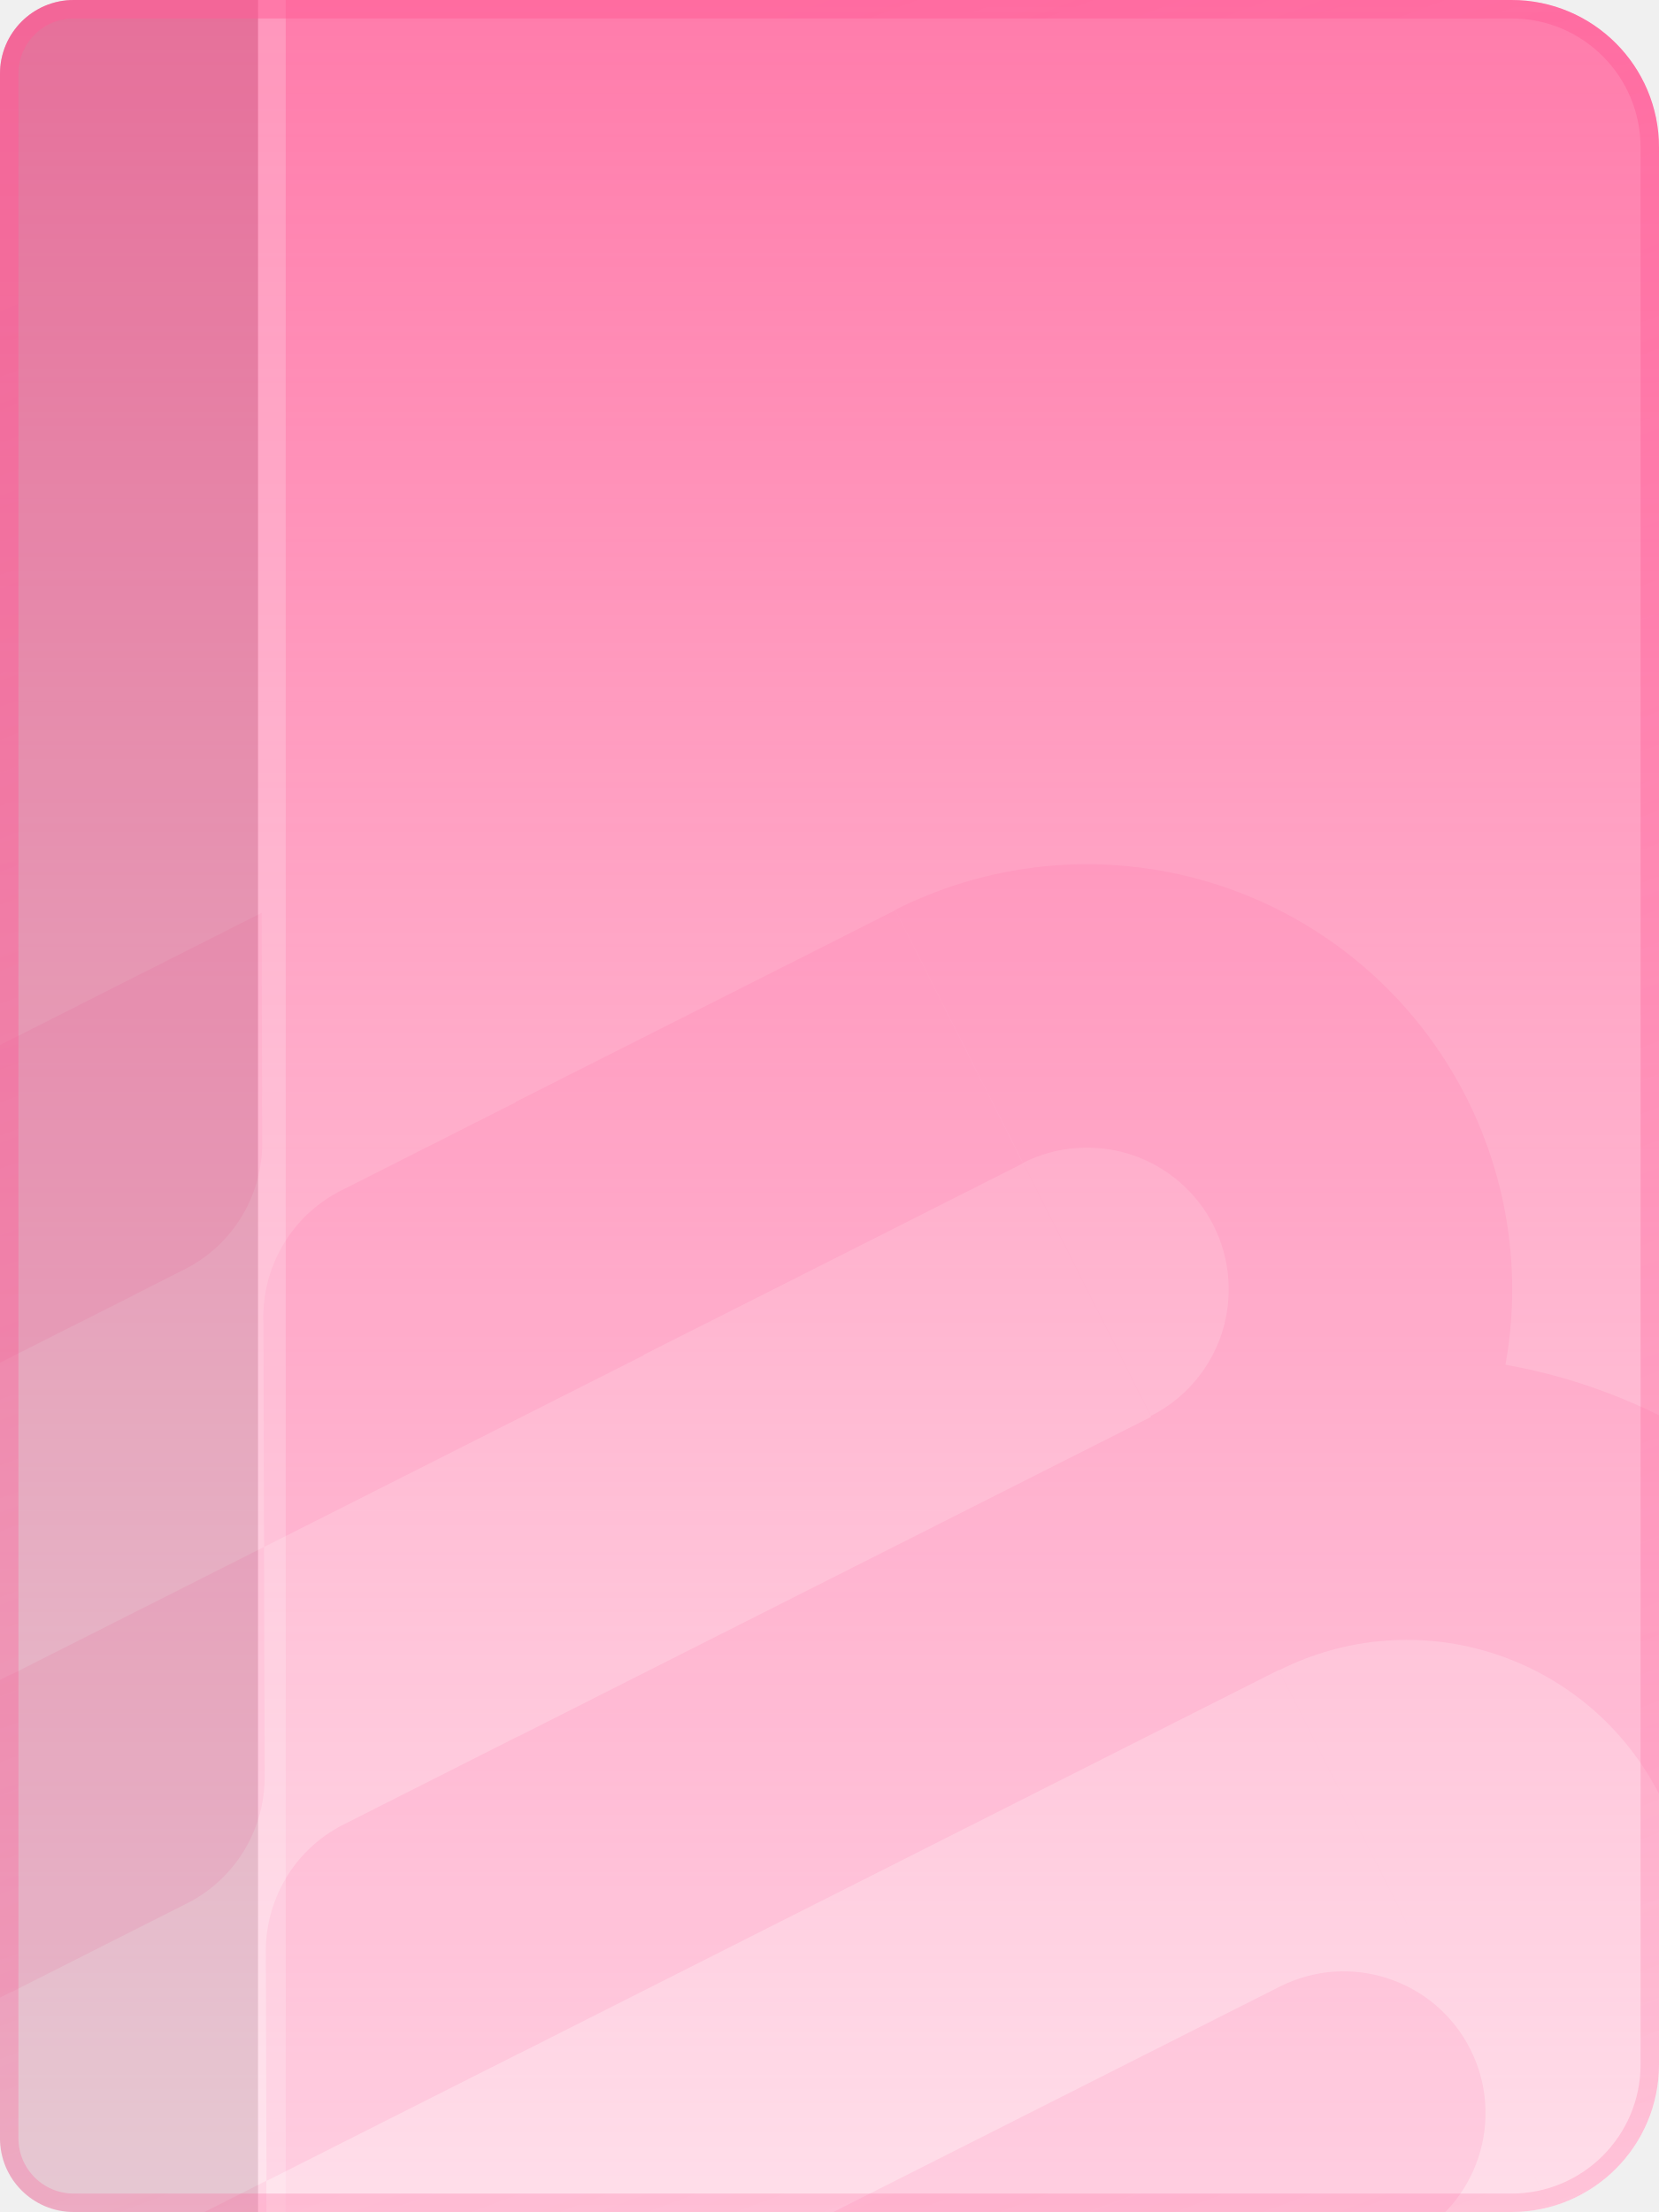
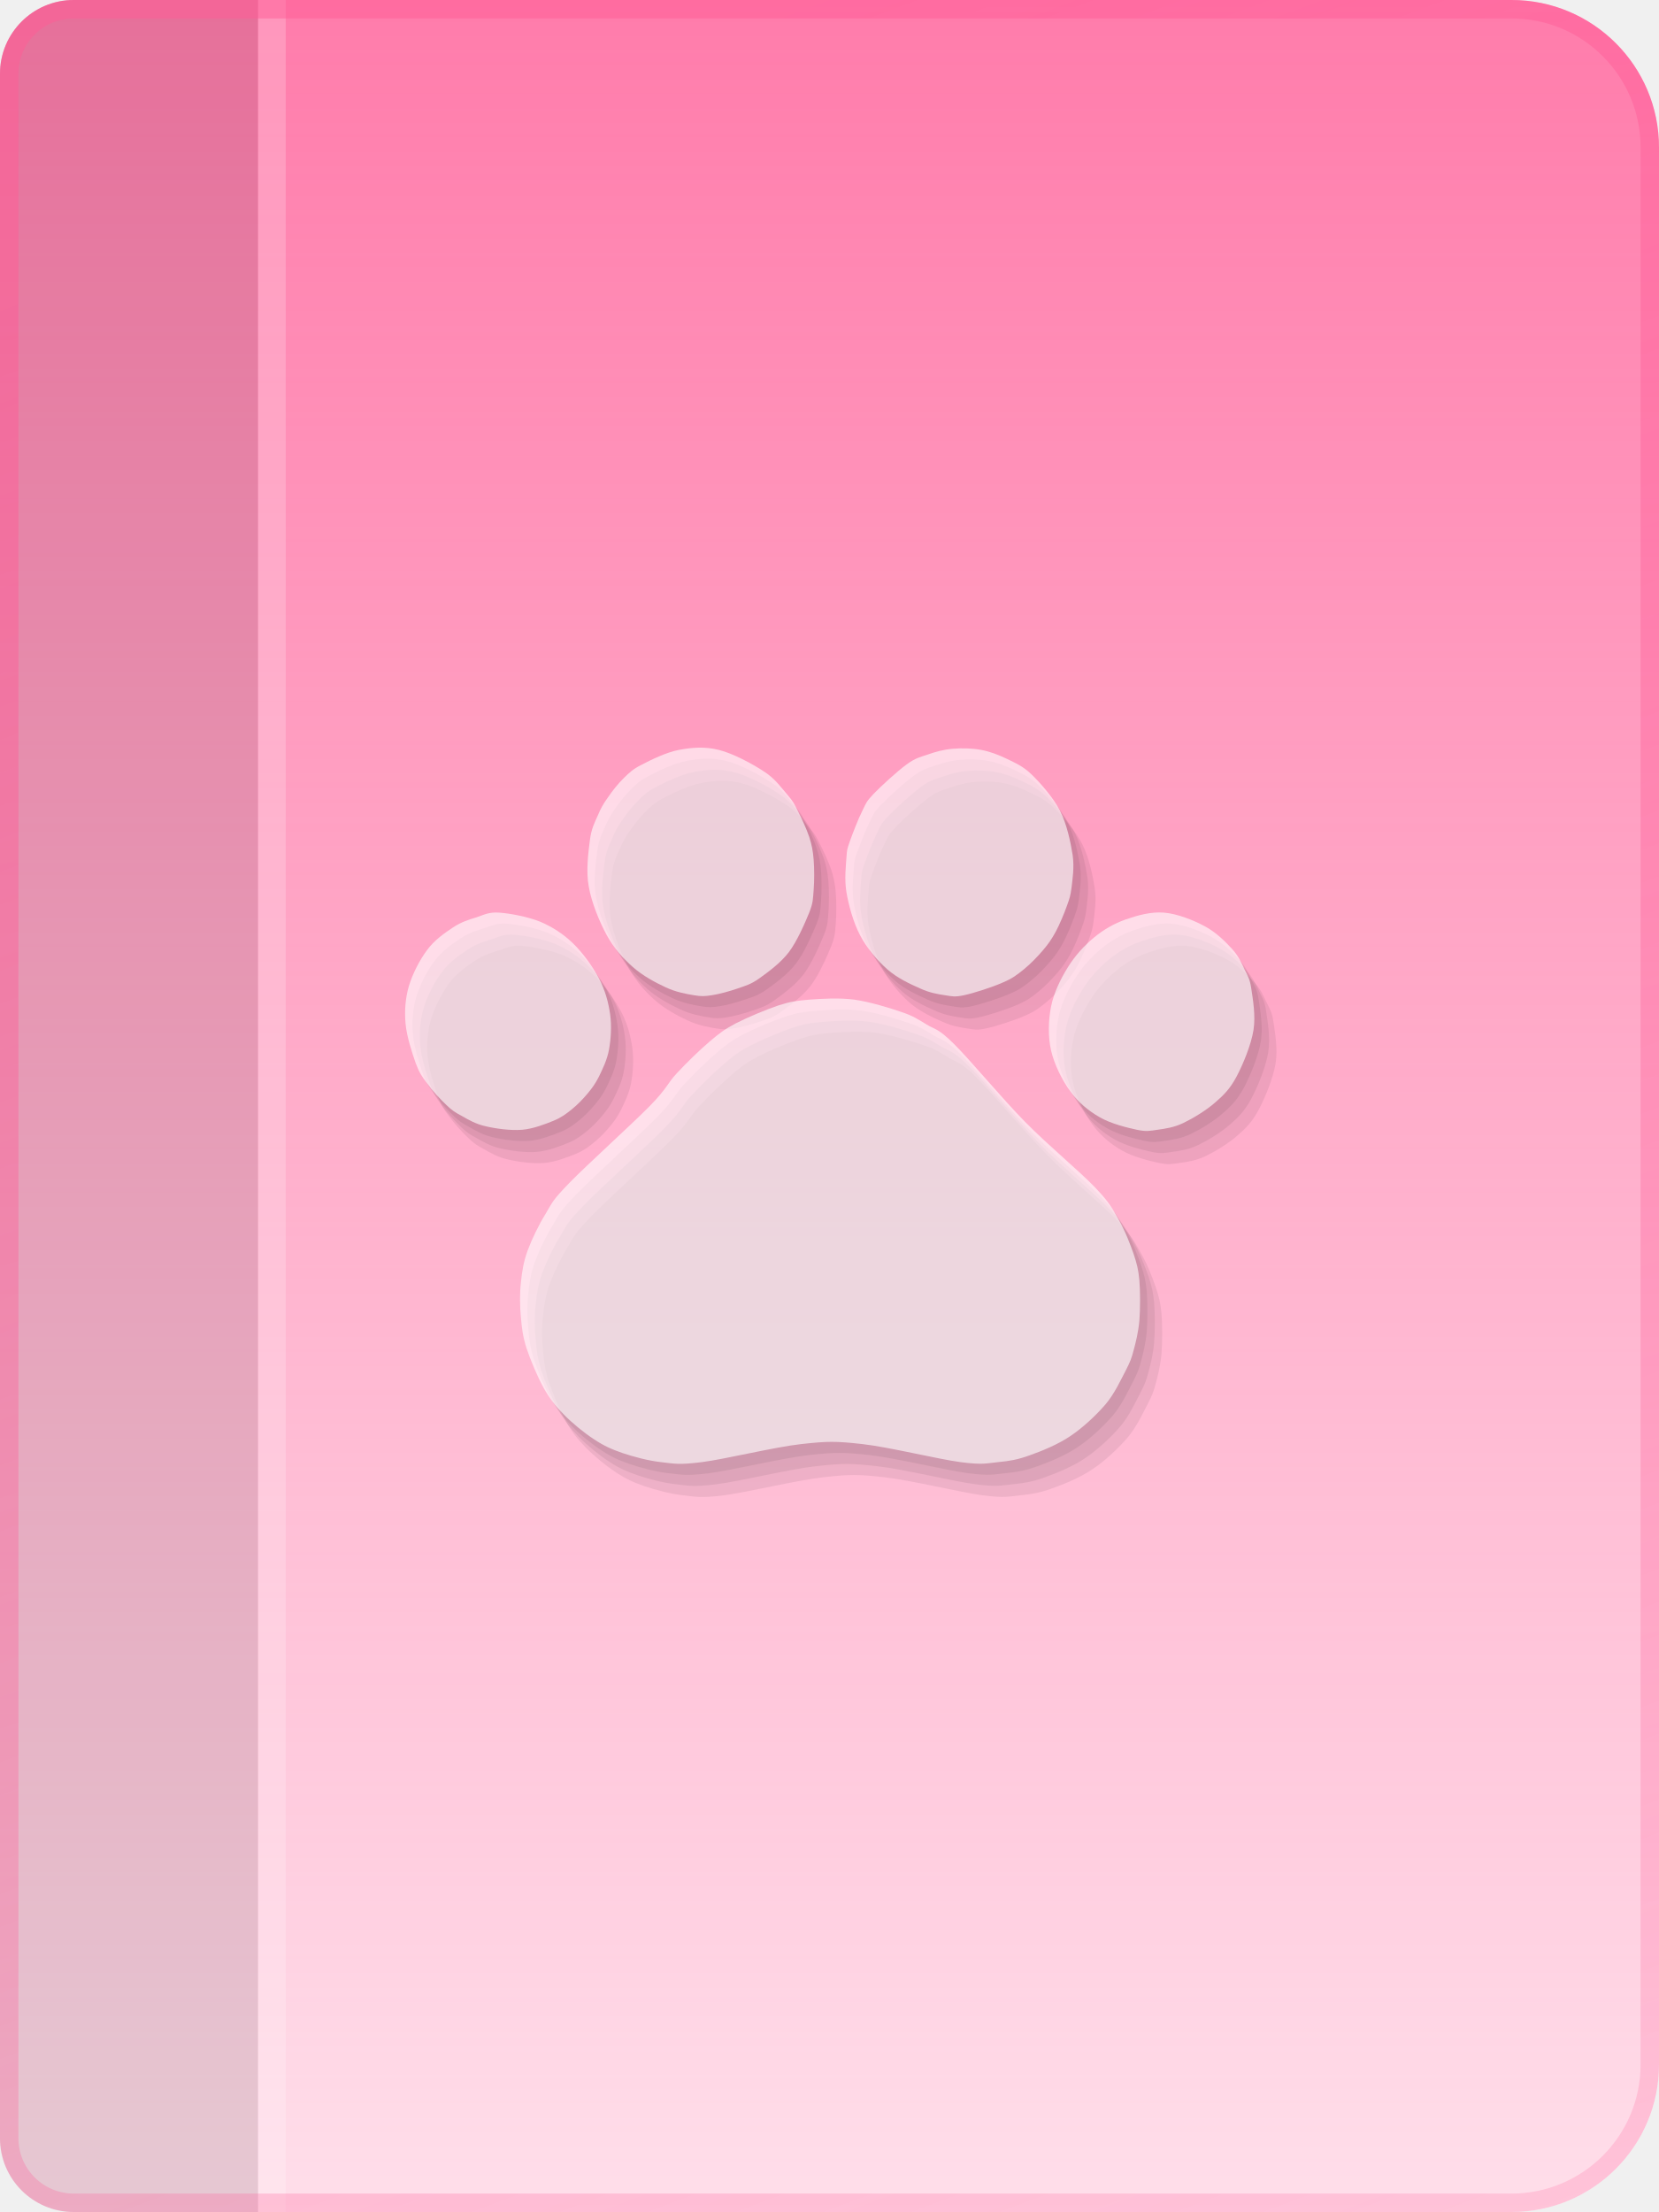
<svg xmlns="http://www.w3.org/2000/svg" width="90" height="120" viewBox="0 0 90 120" fill="none">
  <g clip-path="url(#clip0_2130_61773)">
    <path d="M0 4C0 1.791 1.791 0 4 0H82C86.418 0 90 3.582 90 8V112C90 116.418 86.418 120 82 120H4C1.791 120 0 118.209 0 116V4Z" fill="white" />
    <path d="M0 4C0 1.791 1.791 0 4 0H82C86.418 0 90 3.582 90 8V112C90 116.418 86.418 120 82 120H4C1.791 120 0 118.209 0 116V4Z" fill="url(#paint0_linear_2130_61773)" />
-     <path fill-rule="evenodd" clip-rule="evenodd" d="M7.39 70.187C8.298 69.728 9.194 69.275 10.004 68.867C12.745 67.483 14.3 64.681 14.227 61.803L14.191 49.526L-6.403 59.924L-6.401 59.928L-68.184 91.124L-61.252 104.853L7.393 70.193L7.39 70.187ZM48.568 49.36C54.03 46.603 60.363 46.128 66.175 48.04C71.987 49.952 76.802 54.094 79.559 59.556C81.829 64.051 82.553 69.137 81.672 74.036C83.108 74.291 84.528 74.647 85.92 75.105C89.757 76.368 93.308 78.373 96.37 81.008C99.43 83.641 101.942 86.852 103.763 90.455L103.765 90.454L110.697 104.183L96.968 111.115L90.038 97.391L90.038 97.392C89.128 95.596 87.875 93.997 86.35 92.684C84.819 91.367 83.043 90.364 81.125 89.733C79.206 89.102 77.182 88.854 75.168 89.005C73.154 89.156 71.189 89.703 69.386 90.613L76.309 104.323L76.307 104.324L69.375 90.595L28.188 111.391L28.185 111.385L14.457 118.316L14.421 106.04C14.349 103.161 15.903 100.36 18.645 98.976C22.436 97.062 28.119 94.189 28.119 94.189L28.122 94.196L62.443 76.866L62.453 76.861L58.966 69.954L48.568 49.36ZM55.503 63.083C57.324 62.163 59.435 62.005 61.372 62.642C63.31 63.28 64.914 64.661 65.834 66.481C66.753 68.302 66.911 70.413 66.274 72.35C65.636 74.288 64.256 75.892 62.435 76.812L55.503 63.083ZM-52.786 162.59C-54.211 162.336 -55.619 161.981 -57 161.527C-60.837 160.264 -64.388 158.259 -67.45 155.624C-70.512 152.989 -73.025 149.777 -74.845 146.172L-61.118 139.241C-60.209 141.036 -58.956 142.635 -57.43 143.948C-55.899 145.265 -54.124 146.268 -52.205 146.899C-50.287 147.531 -48.263 147.778 -46.249 147.627C-44.235 147.476 -42.27 146.929 -40.467 146.019L-47.389 132.309L-47.387 132.308L-40.449 146.05L-6.133 128.724L-6.145 128.702L14.449 118.304L14.485 130.58C14.557 133.459 13.003 136.26 10.261 137.644L7.65 138.963L7.663 138.988L-33.524 159.783L-33.531 159.77L-33.532 159.77L-30.071 166.623L-26.591 173.515L-6.002 163.119L0.93 176.848L-19.663 187.246L-19.677 187.218C-25.138 189.974 -31.47 190.449 -37.281 188.537C-43.093 186.625 -47.907 182.483 -50.665 177.021C-52.927 172.541 -53.653 167.474 -52.786 162.59ZM-33.668 159.838C-35.423 160.767 -36.753 162.341 -37.375 164.231C-38.012 166.169 -37.854 168.28 -36.934 170.1C-36.015 171.921 -34.41 173.302 -32.473 173.939C-30.536 174.577 -28.424 174.418 -26.604 173.499L-33.535 159.772L-33.602 159.806L-33.668 159.838ZM0.661 108.048C0.661 108.048 6.344 105.175 10.136 103.261C12.877 101.877 14.431 99.076 14.359 96.197L14.323 83.921L0.593 90.853L0.586 90.84L-47.465 115.102C-51.257 117.016 -52.778 121.641 -50.864 125.432C-48.95 129.223 -44.325 130.745 -40.534 128.831L0.654 108.035L0.661 108.048ZM18.512 64.582C22.261 62.689 27.861 59.858 27.984 59.796L27.975 59.778L48.569 49.38L55.501 63.109L34.909 73.506L34.918 73.524L14.325 83.922L14.289 71.646C14.216 68.767 15.771 65.966 18.512 64.582ZM35.175 142.297L76.364 121.5C80.155 119.586 81.677 114.961 79.763 111.17C77.849 107.379 73.223 105.857 69.432 107.771L21.381 132.033L21.384 132.04L18.772 133.359C16.031 134.743 14.476 137.545 14.549 140.423L14.585 152.7L35.178 142.302L35.175 142.297ZM28.391 162.973C28.391 162.973 22.707 165.845 18.916 167.759C16.175 169.144 14.62 171.945 14.693 174.823L14.729 187.1L28.455 180.169L28.458 180.174L97.102 145.515L97.103 145.517C100.709 143.696 103.921 141.183 106.555 138.121C109.19 135.059 111.196 131.508 112.458 127.671C113.72 123.834 114.215 119.786 113.912 115.758C113.61 111.73 112.518 107.801 110.697 104.195L96.969 111.126C97.873 112.923 98.415 114.879 98.565 116.884C98.716 118.898 98.469 120.922 97.838 122.841C97.207 124.759 96.204 126.535 94.886 128.066C93.569 129.597 91.963 130.853 90.16 131.764L83.24 118.058L83.239 118.059L90.17 131.786L28.393 162.978L28.391 162.973ZM0.932 176.843C0.932 176.843 6.615 173.97 10.406 172.056C13.148 170.672 14.702 167.871 14.63 164.992L14.594 152.716L-6 163.114L0.932 176.843ZM-68.05 125.517C-68.953 123.721 -69.495 121.765 -69.646 119.76C-69.797 117.745 -69.549 115.721 -68.918 113.803C-68.287 111.884 -67.284 110.109 -65.967 108.578C-64.65 107.047 -63.044 105.79 -61.241 104.88L-54.321 118.586L-54.32 118.585L-68.183 91.127C-71.789 92.948 -75.001 95.46 -77.636 98.522C-80.27 101.584 -82.276 105.135 -83.539 108.972C-84.801 112.809 -85.295 116.858 -84.993 120.886C-84.691 124.907 -83.602 128.83 -81.787 132.431L-81.788 132.431L-74.856 146.16L-61.127 139.228L-68.05 125.518L-68.05 125.517Z" fill="#FF5B96" fill-opacity="0.12" />
+     <g>
+       <path d="M 28.62 67.85 C 28.40 68.47 28.32 68.96 28.26 69.57 C 28.19 70.17 28.20 70.88 28.26 71.47 C 28.31 72.06 28.36 72.49 28.56 73.13 C 28.77 73.76 29.15 74.67 29.48 75.27 C 29.82 75.88 30.13 76.27 30.59 76.74 C 31.05 77.21 31.71 77.75 32.24 78.09 C 32.77 78.44 33.17 78.62 33.78 78.83 C 34.38 79.03 35.15 79.24 35.86 79.32 C 36.58 79.40 36.80 79.48 38.07 79.32 C 39.34 79.16 42.02 78.50 43.47 78.34 C 44.92 78.18 45.34 78.18 46.78 78.34 C 48.22 78.50 50.89 79.16 52.11 79.32 C 53.34 79.48 53.52 79.38 54.14 79.32 C 54.76 79.26 55.20 79.19 55.86 78.95 C 56.51 78.72 57.38 78.37 58.06 77.91 C 58.75 77.45 59.46 76.78 59.97 76.19 C 60.47 75.60 60.81 74.84 61.07 74.35 C 61.32 73.86 61.38 73.70 61.50 73.25 C 61.62 72.80 61.75 72.29 61.81 71.65 C 61.86 71.02 61.86 70.05 61.81 69.45 C 61.75 68.84 61.68 68.58 61.50 68.03 C 61.31 67.49 61.05 66.80 60.70 66.19 C 60.35 65.59 60.26 65.31 59.41 64.42 C 58.56 63.53 56.89 62.16 55.61 60.86 C 54.33 59.56 52.64 57.51 51.75 56.63 C 50.86 55.75 50.74 55.87 50.27 55.58 C 49.80 55.30 49.58 55.13 48.93 54.91 C 48.27 54.68 47.19 54.35 46.35 54.23 C 45.51 54.12 44.58 54.18 43.90 54.23 C 43.21 54.29 42.90 54.33 42.24 54.54 C 41.58 54.76 40.53 55.20 39.91 55.52 C 39.29 55.85 39.03 56.05 38.50 56.50 C 37.97 56.95 37.26 57.64 36.72 58.22 C 36.18 58.80 36.22 59.01 35.25 60.00 C 34.28 60.99 31.83 63.20 30.89 64.17 C 29.95 65.14 29.98 65.21 29.61 65.83 C 29.23 66.44 28.85 67.23 28.62 67.85 Z" fill="#000000" fill-opacity="0.07" transform="translate(0.4,0.6)" />
+       <path d="M 51.69 40.62 C 51.20 40.66 50.76 40.78 50.34 40.93 C 49.92 41.07 49.66 41.12 49.17 41.48 C 48.68 41.84 47.79 42.65 47.39 43.07 C 46.99 43.49 46.99 43.56 46.78 43.99 C 46.56 44.42 46.25 45.23 46.10 45.65 C 45.96 46.07 45.95 46.05 45.92 46.51 C 45.89 46.97 45.80 47.70 45.92 48.41 C 46.04 49.11 46.29 50.04 46.66 50.74 C 47.02 51.43 47.59 52.10 48.13 52.58 C 48.67 53.06 49.39 53.39 49.91 53.62 C 50.43 53.86 50.86 53.93 51.26 53.99 C 51.65 54.05 51.78 54.10 52.30 53.99 C 52.82 53.88 53.84 53.55 54.38 53.31 C 54.93 53.08 55.18 52.88 55.55 52.58 C 55.92 52.28 56.31 51.87 56.59 51.54 C 56.88 51.20 57.05 50.95 57.27 50.55 C 57.48 50.16 57.74 49.54 57.88 49.14 C 58.02 48.75 58.07 48.62 58.13 48.16 C 58.18 47.70 58.29 47.08 58.19 46.38 C 58.08 45.69 57.88 44.72 57.51 43.99 C 57.14 43.27 56.46 42.50 55.98 42.03 C 55.50 41.56 55.09 41.40 54.63 41.17 C 54.17 40.95 53.71 40.77 53.22 40.68 C 52.73 40.59 52.17 40.58 51.69 40.62 Z" fill="#000000" fill-opacity="0.07" transform="translate(0.4,0.6)" />
+       <path d="M 36.84 40.68 C 36.15 40.81 35.32 41.22 34.82 41.48 C 34.32 41.73 34.14 41.92 33.84 42.21 C 33.53 42.51 33.21 42.92 32.98 43.26 C 32.74 43.59 32.59 43.85 32.43 44.24 C 32.26 44.63 32.08 44.94 32.00 45.59 C 31.92 46.23 31.78 47.24 31.94 48.10 C 32.09 48.96 32.52 50.01 32.92 50.74 C 33.32 51.46 33.80 51.99 34.33 52.46 C 34.86 52.93 35.55 53.30 36.11 53.56 C 36.66 53.82 37.22 53.92 37.64 53.99 C 38.06 54.06 38.22 54.05 38.62 53.99 C 39.02 53.93 39.60 53.77 40.03 53.62 C 40.46 53.47 40.74 53.40 41.20 53.07 C 41.66 52.74 42.34 52.25 42.79 51.66 C 43.24 51.07 43.67 50.07 43.90 49.51 C 44.12 48.95 44.10 48.77 44.14 48.29 C 44.18 47.80 44.18 47.11 44.14 46.63 C 44.10 46.15 44.04 45.84 43.90 45.40 C 43.75 44.96 43.48 44.37 43.28 43.99 C 43.09 43.61 43.04 43.49 42.73 43.13 C 42.42 42.78 42.07 42.25 41.44 41.85 C 40.82 41.44 39.76 40.87 38.99 40.68 C 38.22 40.49 37.54 40.55 36.84 40.68 Z" fill="#000000" fill-opacity="0.07" transform="translate(0.4,0.6)" />
+       <path d="M 27.09 49.51 C 26.52 49.47 26.28 49.62 25.86 49.76 C 25.44 49.89 25.03 50.01 24.58 50.31 C 24.13 50.61 23.56 51.00 23.17 51.54 C 22.77 52.07 22.38 52.83 22.18 53.50 C 21.99 54.16 21.94 54.83 22.00 55.52 C 22.06 56.22 22.36 57.13 22.55 57.67 C 22.75 58.21 22.89 58.40 23.17 58.77 C 23.44 59.15 23.89 59.64 24.21 59.94 C 24.52 60.24 24.71 60.36 25.07 60.55 C 25.42 60.75 25.81 60.98 26.35 61.10 C 26.90 61.23 27.70 61.34 28.32 61.29 C 28.93 61.24 29.58 60.98 30.03 60.80 C 30.48 60.61 30.71 60.43 31.02 60.18 C 31.32 59.94 31.63 59.62 31.87 59.33 C 32.12 59.03 32.29 58.80 32.49 58.41 C 32.68 58.01 32.94 57.50 33.04 56.93 C 33.14 56.37 33.19 55.68 33.10 55.03 C 33.01 54.39 32.83 53.71 32.49 53.07 C 32.15 52.43 31.61 51.68 31.08 51.17 C 30.55 50.66 29.96 50.28 29.30 50.00 C 28.63 49.73 27.66 49.55 27.09 49.51 Z" fill="#000000" fill-opacity="0.07" transform="translate(0.4,0.6)" />
+       <path d="M 63.15 49.51 C 62.44 49.45 61.70 49.66 61.07 49.88 C 60.44 50.10 59.87 50.43 59.35 50.86 C 58.83 51.29 58.33 51.83 57.94 52.46 C 57.55 53.08 57.17 53.85 57.02 54.60 C 56.87 55.36 56.85 56.23 57.02 56.99 C 57.20 57.76 57.62 58.60 58.06 59.20 C 58.50 59.81 59.06 60.27 59.66 60.61 C 60.26 60.96 61.16 61.18 61.68 61.29 C 62.20 61.40 62.37 61.35 62.79 61.29 C 63.21 61.23 63.68 61.17 64.20 60.92 C 64.72 60.67 65.43 60.24 65.91 59.82 C 66.40 59.40 66.73 59.06 67.08 58.41 C 67.43 57.75 67.87 56.69 68.00 55.89 C 68.13 55.09 67.96 54.17 67.88 53.62 C 67.80 53.07 67.68 52.94 67.51 52.58 C 67.34 52.22 67.19 51.86 66.83 51.47 C 66.48 51.09 65.98 50.58 65.36 50.25 C 64.75 49.92 63.87 49.57 63.15 49.51 Z" fill="#000000" fill-opacity="0.07" transform="translate(0.4,0.6)" />
+       <path d="M 28.62 67.85 C 28.40 68.47 28.32 68.96 28.26 69.57 C 28.19 70.17 28.20 70.88 28.26 71.47 C 28.31 72.06 28.36 72.49 28.56 73.13 C 28.77 73.76 29.15 74.67 29.48 75.27 C 29.82 75.88 30.13 76.27 30.59 76.74 C 31.05 77.21 31.71 77.75 32.24 78.09 C 32.77 78.44 33.17 78.62 33.78 78.83 C 34.38 79.03 35.15 79.24 35.86 79.32 C 36.58 79.40 36.80 79.48 38.07 79.32 C 39.34 79.16 42.02 78.50 43.47 78.34 C 44.92 78.18 45.34 78.18 46.78 78.34 C 48.22 78.50 50.89 79.16 52.11 79.32 C 53.34 79.48 53.52 79.38 54.14 79.32 C 54.76 79.26 55.20 79.19 55.86 78.95 C 56.51 78.72 57.38 78.37 58.06 77.91 C 58.75 77.45 59.46 76.78 59.97 76.19 C 60.47 75.60 60.81 74.84 61.07 74.35 C 61.32 73.86 61.38 73.70 61.50 73.25 C 61.62 72.80 61.75 72.29 61.81 71.65 C 61.86 71.02 61.86 70.05 61.81 69.45 C 61.75 68.84 61.68 68.58 61.50 68.03 C 61.31 67.49 61.05 66.80 60.70 66.19 C 60.35 65.59 60.26 65.31 59.41 64.42 C 58.56 63.53 56.89 62.16 55.61 60.86 C 54.33 59.56 52.64 57.51 51.75 56.63 C 50.86 55.75 50.74 55.87 50.27 55.58 C 49.80 55.30 49.58 55.13 48.93 54.91 C 48.27 54.68 47.19 54.35 46.35 54.23 C 45.51 54.12 44.58 54.18 43.90 54.23 C 43.21 54.29 42.90 54.33 42.24 54.54 C 41.58 54.76 40.53 55.20 39.91 55.52 C 39.29 55.85 39.03 56.05 38.50 56.50 C 37.97 56.95 37.26 57.64 36.72 58.22 C 36.18 58.80 36.22 59.01 35.25 60.00 C 34.28 60.99 31.83 63.20 30.89 64.17 C 29.95 65.14 29.98 65.21 29.61 65.83 C 29.23 66.44 28.85 67.23 28.62 67.85 Z" fill="#000000" fill-opacity="0.07" transform="translate(0.8,1.2)" />
+       <path d="M 51.69 40.62 C 51.20 40.66 50.76 40.78 50.34 40.93 C 49.92 41.07 49.66 41.12 49.17 41.48 C 48.68 41.84 47.79 42.65 47.39 43.07 C 46.99 43.49 46.99 43.56 46.78 43.99 C 46.56 44.42 46.25 45.23 46.10 45.65 C 45.96 46.07 45.95 46.05 45.92 46.51 C 45.89 46.97 45.80 47.70 45.92 48.41 C 46.04 49.11 46.29 50.04 46.66 50.74 C 47.02 51.43 47.59 52.10 48.13 52.58 C 48.67 53.06 49.39 53.39 49.91 53.62 C 50.43 53.86 50.86 53.93 51.26 53.99 C 51.65 54.05 51.78 54.10 52.30 53.99 C 52.82 53.88 53.84 53.55 54.38 53.31 C 54.93 53.08 55.18 52.88 55.55 52.58 C 55.92 52.28 56.31 51.87 56.59 51.54 C 56.88 51.20 57.05 50.95 57.27 50.55 C 57.48 50.16 57.74 49.54 57.88 49.14 C 58.02 48.75 58.07 48.62 58.13 48.16 C 58.18 47.70 58.29 47.08 58.19 46.38 C 58.08 45.69 57.88 44.72 57.51 43.99 C 57.14 43.27 56.46 42.50 55.98 42.03 C 55.50 41.56 55.09 41.40 54.63 41.17 C 54.17 40.95 53.71 40.77 53.22 40.68 C 52.73 40.59 52.17 40.58 51.69 40.62 Z" fill="#000000" fill-opacity="0.07" transform="translate(0.8,1.2)" />
+       <path d="M 36.84 40.68 C 36.15 40.81 35.32 41.22 34.82 41.48 C 34.32 41.73 34.14 41.92 33.84 42.21 C 33.53 42.51 33.21 42.92 32.98 43.26 C 32.74 43.59 32.59 43.85 32.43 44.24 C 32.26 44.63 32.08 44.94 32.00 45.59 C 31.92 46.23 31.78 47.24 31.94 48.10 C 32.09 48.96 32.52 50.01 32.92 50.74 C 33.32 51.46 33.80 51.99 34.33 52.46 C 34.86 52.93 35.55 53.30 36.11 53.56 C 36.66 53.82 37.22 53.92 37.64 53.99 C 38.06 54.06 38.22 54.05 38.62 53.99 C 39.02 53.93 39.60 53.77 40.03 53.62 C 40.46 53.47 40.74 53.40 41.20 53.07 C 41.66 52.74 42.34 52.25 42.79 51.66 C 43.24 51.07 43.67 50.07 43.90 49.51 C 44.12 48.95 44.10 48.77 44.14 48.29 C 44.18 47.80 44.18 47.11 44.14 46.63 C 44.10 46.15 44.04 45.84 43.90 45.40 C 43.75 44.96 43.48 44.37 43.28 43.99 C 43.09 43.61 43.04 43.49 42.73 43.13 C 42.42 42.78 42.07 42.25 41.44 41.85 C 40.82 41.44 39.76 40.87 38.99 40.68 C 38.22 40.49 37.54 40.55 36.84 40.68 Z" fill="#000000" fill-opacity="0.07" transform="translate(0.8,1.2)" />
+       <path d="M 27.09 49.51 C 26.52 49.47 26.28 49.62 25.86 49.76 C 25.44 49.89 25.03 50.01 24.58 50.31 C 24.13 50.61 23.56 51.00 23.17 51.54 C 22.77 52.07 22.38 52.83 22.18 53.50 C 21.99 54.16 21.94 54.83 22.00 55.52 C 22.06 56.22 22.36 57.13 22.55 57.67 C 22.75 58.21 22.89 58.40 23.17 58.77 C 23.44 59.15 23.89 59.64 24.21 59.94 C 24.52 60.24 24.71 60.36 25.07 60.55 C 25.42 60.75 25.81 60.98 26.35 61.10 C 26.90 61.23 27.70 61.34 28.32 61.29 C 28.93 61.24 29.58 60.98 30.03 60.80 C 30.48 60.61 30.71 60.43 31.02 60.18 C 31.32 59.94 31.63 59.62 31.87 59.33 C 32.12 59.03 32.29 58.80 32.49 58.41 C 32.68 58.01 32.94 57.50 33.04 56.93 C 33.14 56.37 33.19 55.68 33.10 55.03 C 33.01 54.39 32.83 53.71 32.49 53.07 C 32.15 52.43 31.61 51.68 31.08 51.17 C 30.55 50.66 29.96 50.28 29.30 50.00 C 28.63 49.73 27.66 49.55 27.09 49.51 Z" fill="#000000" fill-opacity="0.07" transform="translate(0.8,1.2)" />
+       <path d="M 63.15 49.51 C 62.44 49.45 61.70 49.66 61.07 49.88 C 60.44 50.10 59.87 50.43 59.35 50.86 C 58.83 51.29 58.33 51.83 57.94 52.46 C 57.55 53.08 57.17 53.85 57.02 54.60 C 56.87 55.36 56.85 56.23 57.02 56.99 C 57.20 57.76 57.62 58.60 58.06 59.20 C 58.50 59.81 59.06 60.27 59.66 60.61 C 60.26 60.96 61.16 61.18 61.68 61.29 C 62.20 61.40 62.37 61.35 62.79 61.29 C 63.21 61.23 63.68 61.17 64.20 60.92 C 64.72 60.67 65.43 60.24 65.91 59.82 C 66.40 59.40 66.73 59.06 67.08 58.41 C 67.43 57.75 67.87 56.69 68.00 55.89 C 68.13 55.09 67.96 54.17 67.88 53.62 C 67.80 53.07 67.68 52.94 67.51 52.58 C 67.34 52.22 67.19 51.86 66.83 51.47 C 66.48 51.09 65.98 50.58 65.36 50.25 C 64.75 49.92 63.87 49.57 63.15 49.51 Z" fill="#000000" fill-opacity="0.07" transform="translate(0.8,1.2)" />
+       <path d="M 28.62 67.85 C 28.40 68.47 28.32 68.96 28.26 69.57 C 28.19 70.17 28.20 70.88 28.26 71.47 C 28.31 72.06 28.36 72.49 28.56 73.13 C 28.77 73.76 29.15 74.67 29.48 75.27 C 29.82 75.88 30.13 76.27 30.59 76.74 C 31.05 77.21 31.71 77.75 32.24 78.09 C 32.77 78.44 33.17 78.62 33.78 78.83 C 34.38 79.03 35.15 79.24 35.86 79.32 C 36.58 79.40 36.80 79.48 38.07 79.32 C 39.34 79.16 42.02 78.50 43.47 78.34 C 44.92 78.18 45.34 78.18 46.78 78.34 C 48.22 78.50 50.89 79.16 52.11 79.32 C 53.34 79.48 53.52 79.38 54.14 79.32 C 54.76 79.26 55.20 79.19 55.86 78.95 C 56.51 78.72 57.38 78.37 58.06 77.91 C 58.75 77.45 59.46 76.78 59.97 76.19 C 60.47 75.60 60.81 74.84 61.07 74.35 C 61.32 73.86 61.38 73.70 61.50 73.25 C 61.62 72.80 61.75 72.29 61.81 71.65 C 61.86 71.02 61.86 70.05 61.81 69.45 C 61.75 68.84 61.68 68.58 61.50 68.03 C 61.31 67.49 61.05 66.80 60.70 66.19 C 60.35 65.59 60.26 65.31 59.41 64.42 C 58.56 63.53 56.89 62.16 55.61 60.86 C 54.33 59.56 52.64 57.51 51.75 56.63 C 50.86 55.75 50.74 55.87 50.27 55.58 C 49.80 55.30 49.58 55.13 48.93 54.91 C 48.27 54.68 47.19 54.35 46.35 54.23 C 45.51 54.12 44.58 54.18 43.90 54.23 C 43.21 54.29 42.90 54.33 42.24 54.54 C 41.58 54.76 40.53 55.20 39.91 55.52 C 39.29 55.85 39.03 56.05 38.50 56.50 C 37.97 56.95 37.26 57.64 36.72 58.22 C 36.18 58.80 36.22 59.01 35.25 60.00 C 34.28 60.99 31.83 63.20 30.89 64.17 C 29.95 65.14 29.98 65.21 29.61 65.83 C 29.23 66.44 28.85 67.23 28.62 67.85 Z" fill="#000000" fill-opacity="0.07" transform="translate(1.2,1.8)" />
+       <path d="M 51.69 40.62 C 51.20 40.66 50.76 40.78 50.34 40.93 C 49.92 41.07 49.66 41.12 49.17 41.48 C 48.68 41.84 47.79 42.65 47.39 43.07 C 46.99 43.49 46.99 43.56 46.78 43.99 C 46.56 44.42 46.25 45.23 46.10 45.65 C 45.96 46.07 45.95 46.05 45.92 46.51 C 45.89 46.97 45.80 47.70 45.92 48.41 C 46.04 49.11 46.29 50.04 46.66 50.74 C 47.02 51.43 47.59 52.10 48.13 52.58 C 48.67 53.06 49.39 53.39 49.91 53.62 C 50.43 53.86 50.86 53.93 51.26 53.99 C 51.65 54.05 51.78 54.10 52.30 53.99 C 52.82 53.88 53.84 53.55 54.38 53.31 C 54.93 53.08 55.18 52.88 55.55 52.58 C 55.92 52.28 56.31 51.87 56.59 51.54 C 56.88 51.20 57.05 50.95 57.27 50.55 C 57.48 50.16 57.74 49.54 57.88 49.14 C 58.02 48.75 58.07 48.62 58.13 48.16 C 58.18 47.70 58.29 47.08 58.19 46.38 C 58.08 45.69 57.88 44.72 57.51 43.99 C 57.14 43.27 56.46 42.50 55.98 42.03 C 55.50 41.56 55.09 41.40 54.63 41.17 C 54.17 40.95 53.71 40.77 53.22 40.68 C 52.73 40.59 52.17 40.58 51.69 40.62 Z" fill="#000000" fill-opacity="0.07" transform="translate(1.2,1.8)" />
+       <path d="M 36.84 40.68 C 36.15 40.81 35.32 41.22 34.82 41.48 C 34.32 41.73 34.14 41.92 33.84 42.21 C 33.53 42.51 33.21 42.92 32.98 43.26 C 32.74 43.59 32.59 43.85 32.43 44.24 C 32.26 44.63 32.08 44.94 32.00 45.59 C 31.92 46.23 31.78 47.24 31.94 48.10 C 32.09 48.96 32.52 50.01 32.92 50.74 C 33.32 51.46 33.80 51.99 34.33 52.46 C 34.86 52.93 35.55 53.30 36.11 53.56 C 36.66 53.82 37.22 53.92 37.64 53.99 C 38.06 54.06 38.22 54.05 38.62 53.99 C 39.02 53.93 39.60 53.77 40.03 53.62 C 40.46 53.47 40.74 53.40 41.20 53.07 C 41.66 52.74 42.34 52.25 42.79 51.66 C 43.24 51.07 43.67 50.07 43.90 49.51 C 44.12 48.95 44.10 48.77 44.14 48.29 C 44.18 47.80 44.18 47.11 44.14 46.63 C 44.10 46.15 44.04 45.84 43.90 45.40 C 43.75 44.96 43.48 44.37 43.28 43.99 C 43.09 43.61 43.04 43.49 42.73 43.13 C 42.42 42.78 42.07 42.25 41.44 41.85 C 40.82 41.44 39.76 40.87 38.99 40.68 C 38.22 40.49 37.54 40.55 36.84 40.68 Z" fill="#000000" fill-opacity="0.07" transform="translate(1.2,1.8)" />
+       <path d="M 27.09 49.51 C 26.52 49.47 26.28 49.62 25.86 49.76 C 25.44 49.89 25.03 50.01 24.58 50.31 C 24.13 50.61 23.56 51.00 23.17 51.54 C 22.77 52.07 22.38 52.83 22.18 53.50 C 21.99 54.16 21.94 54.83 22.00 55.52 C 22.06 56.22 22.36 57.13 22.55 57.67 C 22.75 58.21 22.89 58.40 23.17 58.77 C 23.44 59.15 23.89 59.64 24.21 59.94 C 24.52 60.24 24.71 60.36 25.07 60.55 C 25.42 60.75 25.81 60.98 26.35 61.10 C 26.90 61.23 27.70 61.34 28.32 61.29 C 28.93 61.24 29.58 60.98 30.03 60.80 C 30.48 60.61 30.71 60.43 31.02 60.18 C 31.32 59.94 31.63 59.62 31.87 59.33 C 32.12 59.03 32.29 58.80 32.49 58.41 C 32.68 58.01 32.94 57.50 33.04 56.93 C 33.14 56.37 33.19 55.68 33.10 55.03 C 33.01 54.39 32.83 53.71 32.49 53.07 C 32.15 52.43 31.61 51.68 31.08 51.17 C 30.55 50.66 29.96 50.28 29.30 50.00 C 28.63 49.73 27.66 49.55 27.09 49.51 Z" fill="#000000" fill-opacity="0.07" transform="translate(1.2,1.8)" />
+       <path d="M 63.15 49.51 C 62.44 49.45 61.70 49.66 61.07 49.88 C 60.44 50.10 59.87 50.43 59.35 50.86 C 58.83 51.29 58.33 51.83 57.94 52.46 C 57.55 53.08 57.17 53.85 57.02 54.60 C 56.87 55.36 56.85 56.23 57.02 56.99 C 57.20 57.76 57.62 58.60 58.06 59.20 C 58.50 59.81 59.06 60.27 59.66 60.61 C 60.26 60.96 61.16 61.18 61.68 61.29 C 62.20 61.40 62.37 61.35 62.79 61.29 C 63.21 61.23 63.68 61.17 64.20 60.92 C 64.72 60.67 65.43 60.24 65.91 59.82 C 66.40 59.40 66.73 59.06 67.08 58.41 C 67.43 57.75 67.87 56.69 68.00 55.89 C 68.13 55.09 67.96 54.17 67.88 53.62 C 67.80 53.07 67.68 52.94 67.51 52.58 C 67.34 52.22 67.19 51.86 66.83 51.47 C 66.48 51.09 65.98 50.58 65.36 50.25 C 64.75 49.92 63.87 49.57 63.15 49.51 Z" fill="#000000" fill-opacity="0.07" transform="translate(1.2,1.8)" />
+       <path d="M 28.62 67.85 C 28.40 68.47 28.32 68.96 28.26 69.57 C 28.19 70.17 28.20 70.88 28.26 71.47 C 28.31 72.06 28.36 72.49 28.56 73.13 C 28.77 73.76 29.15 74.67 29.48 75.27 C 29.82 75.88 30.13 76.27 30.59 76.74 C 31.05 77.21 31.71 77.75 32.24 78.09 C 32.77 78.44 33.17 78.62 33.78 78.83 C 34.38 79.03 35.15 79.24 35.86 79.32 C 36.58 79.40 36.80 79.48 38.07 79.32 C 39.34 79.16 42.02 78.50 43.47 78.34 C 44.92 78.18 45.34 78.18 46.78 78.34 C 48.22 78.50 50.89 79.16 52.11 79.32 C 53.34 79.48 53.52 79.38 54.14 79.32 C 54.76 79.26 55.20 79.19 55.86 78.95 C 56.51 78.72 57.38 78.37 58.06 77.91 C 58.75 77.45 59.46 76.78 59.97 76.19 C 60.47 75.60 60.81 74.84 61.07 74.35 C 61.32 73.86 61.38 73.70 61.50 73.25 C 61.62 72.80 61.75 72.29 61.81 71.65 C 61.86 71.02 61.86 70.05 61.81 69.45 C 61.75 68.84 61.68 68.58 61.50 68.03 C 61.31 67.49 61.05 66.80 60.70 66.19 C 60.35 65.59 60.26 65.31 59.41 64.42 C 58.56 63.53 56.89 62.16 55.61 60.86 C 54.33 59.56 52.64 57.51 51.75 56.63 C 50.86 55.75 50.74 55.87 50.27 55.58 C 49.80 55.30 49.58 55.13 48.93 54.91 C 48.27 54.68 47.19 54.35 46.35 54.23 C 45.51 54.12 44.58 54.18 43.90 54.23 C 43.21 54.29 42.90 54.33 42.24 54.54 C 41.58 54.76 40.53 55.20 39.91 55.52 C 39.29 55.85 39.03 56.05 38.50 56.50 C 37.97 56.95 37.26 57.64 36.72 58.22 C 36.18 58.80 36.22 59.01 35.25 60.00 C 34.28 60.99 31.83 63.20 30.89 64.17 C 29.95 65.14 29.98 65.21 29.61 65.83 C 29.23 66.44 28.85 67.23 28.62 67.85 Z" fill="#FFFFFF" fill-opacity="0.62" />
+       <path d="M 51.69 40.62 C 51.20 40.66 50.76 40.78 50.34 40.93 C 49.92 41.07 49.66 41.12 49.17 41.48 C 48.68 41.84 47.79 42.65 47.39 43.07 C 46.99 43.49 46.99 43.56 46.78 43.99 C 46.56 44.42 46.25 45.23 46.10 45.65 C 45.96 46.07 45.95 46.05 45.92 46.51 C 45.89 46.97 45.80 47.70 45.92 48.41 C 46.04 49.11 46.29 50.04 46.66 50.74 C 47.02 51.43 47.59 52.10 48.13 52.58 C 48.67 53.06 49.39 53.39 49.91 53.62 C 50.43 53.86 50.86 53.93 51.26 53.99 C 51.65 54.05 51.78 54.10 52.30 53.99 C 52.82 53.88 53.84 53.55 54.38 53.31 C 54.93 53.08 55.18 52.88 55.55 52.58 C 55.92 52.28 56.31 51.87 56.59 51.54 C 56.88 51.20 57.05 50.95 57.27 50.55 C 57.48 50.16 57.74 49.54 57.88 49.14 C 58.02 48.75 58.07 48.62 58.13 48.16 C 58.18 47.70 58.29 47.08 58.19 46.38 C 58.08 45.69 57.88 44.72 57.51 43.99 C 57.14 43.27 56.46 42.50 55.98 42.03 C 55.50 41.56 55.09 41.40 54.63 41.17 C 54.17 40.95 53.71 40.77 53.22 40.68 C 52.73 40.59 52.17 40.58 51.69 40.62 Z" fill="#FFFFFF" fill-opacity="0.62" />
+       <path d="M 36.84 40.68 C 36.15 40.81 35.32 41.22 34.82 41.48 C 34.32 41.73 34.14 41.92 33.84 42.21 C 33.53 42.51 33.21 42.92 32.98 43.26 C 32.74 43.59 32.59 43.85 32.43 44.24 C 32.26 44.63 32.08 44.94 32.00 45.59 C 31.92 46.23 31.78 47.24 31.94 48.10 C 32.09 48.96 32.52 50.01 32.92 50.74 C 33.32 51.46 33.80 51.99 34.33 52.46 C 34.86 52.93 35.55 53.30 36.11 53.56 C 36.66 53.82 37.22 53.92 37.64 53.99 C 38.06 54.06 38.22 54.05 38.62 53.99 C 39.02 53.93 39.60 53.77 40.03 53.62 C 40.46 53.47 40.74 53.40 41.20 53.07 C 41.66 52.74 42.34 52.25 42.79 51.66 C 43.24 51.07 43.67 50.07 43.90 49.51 C 44.12 48.95 44.10 48.77 44.14 48.29 C 44.18 47.80 44.18 47.11 44.14 46.63 C 44.10 46.15 44.04 45.84 43.90 45.40 C 43.75 44.96 43.48 44.37 43.28 43.99 C 43.09 43.61 43.04 43.49 42.73 43.13 C 42.42 42.78 42.07 42.25 41.44 41.85 C 40.82 41.44 39.76 40.87 38.99 40.68 C 38.22 40.49 37.54 40.55 36.84 40.68 Z" fill="#FFFFFF" fill-opacity="0.62" />
+       <path d="M 27.09 49.51 C 26.52 49.47 26.28 49.62 25.86 49.76 C 25.44 49.89 25.03 50.01 24.58 50.31 C 24.13 50.61 23.56 51.00 23.17 51.54 C 22.77 52.07 22.38 52.83 22.18 53.50 C 21.99 54.16 21.94 54.83 22.00 55.52 C 22.06 56.22 22.36 57.13 22.55 57.67 C 22.75 58.21 22.89 58.40 23.17 58.77 C 23.44 59.15 23.89 59.64 24.21 59.94 C 24.52 60.24 24.71 60.36 25.07 60.55 C 25.42 60.75 25.81 60.98 26.35 61.10 C 26.90 61.23 27.70 61.34 28.32 61.29 C 28.93 61.24 29.58 60.98 30.03 60.80 C 30.48 60.61 30.71 60.43 31.02 60.18 C 31.32 59.94 31.63 59.62 31.87 59.33 C 32.12 59.03 32.29 58.80 32.49 58.41 C 32.68 58.01 32.94 57.50 33.04 56.93 C 33.14 56.37 33.19 55.68 33.10 55.03 C 33.01 54.39 32.83 53.71 32.49 53.07 C 32.15 52.43 31.61 51.68 31.08 51.17 C 30.55 50.66 29.96 50.28 29.30 50.00 C 28.63 49.73 27.66 49.55 27.09 49.51 Z" fill="#FFFFFF" fill-opacity="0.62" />
+       <path d="M 63.15 49.51 C 62.44 49.45 61.70 49.66 61.07 49.88 C 60.44 50.10 59.87 50.43 59.35 50.86 C 58.83 51.29 58.33 51.83 57.94 52.46 C 57.55 53.08 57.17 53.85 57.02 54.60 C 56.87 55.36 56.85 56.23 57.02 56.99 C 57.20 57.76 57.62 58.60 58.06 59.20 C 58.50 59.81 59.06 60.27 59.66 60.61 C 60.26 60.96 61.16 61.18 61.68 61.29 C 62.20 61.40 62.37 61.35 62.79 61.29 C 63.21 61.23 63.68 61.17 64.20 60.92 C 64.72 60.67 65.43 60.24 65.91 59.82 C 66.40 59.40 66.73 59.06 67.08 58.41 C 67.43 57.75 67.87 56.69 68.00 55.89 C 68.13 55.09 67.96 54.17 67.88 53.62 C 67.80 53.07 67.68 52.94 67.51 52.58 C 67.34 52.22 67.19 51.86 66.83 51.47 C 66.48 51.09 65.98 50.58 65.36 50.25 C 64.75 49.92 63.87 49.57 63.15 49.51 Z" fill="#FFFFFF" fill-opacity="0.62" />
+     </g>
    <mask id="path-4-outside-1_2130_61773" maskUnits="userSpaceOnUse" x="0" y="0" width="16" height="120" fill="black">
      <rect fill="white" width="16" height="120" />
      <path d="M0 0H14V120H0V0Z" />
    </mask>
    <path d="M0 0H14V120H0V0Z" fill="black" fill-opacity="0.1" />
    <path d="M12.5 0V120H15.5V0H12.5Z" fill="white" fill-opacity="0.2" mask="url(#path-4-outside-1_2130_61773)" />
  </g>
  <path d="M0.5 4C0.5 2.067 2.067 0.5 4 0.5H82C86.142 0.5 89.5 3.858 89.5 8V112C89.5 116.142 86.142 119.5 82 119.5H4C2.067 119.5 0.5 117.933 0.5 116V4Z" stroke="url(#paint1_linear_2130_61773)" />
  <defs>
    <linearGradient id="paint0_linear_2130_61773" x1="45" y1="0" x2="45" y2="120" gradientUnits="userSpaceOnUse">
      <stop stop-color="#FF5B96" stop-opacity="0.8" />
      <stop offset="1" stop-color="#FF5B96" stop-opacity="0.2" />
    </linearGradient>
    <linearGradient id="paint1_linear_2130_61773" x1="45" y1="0" x2="90" y2="120" gradientUnits="userSpaceOnUse">
      <stop stop-color="#FF5B96" stop-opacity="0.5" />
      <stop offset="1" stop-color="#FF5B96" stop-opacity="0.2" />
    </linearGradient>
    <clipPath id="clip0_2130_61773">
      <path d="M0 4C0 1.791 1.791 0 4 0H82C86.418 0 90 3.582 90 8V112C90 116.418 86.418 120 82 120H4C1.791 120 0 118.209 0 116V4Z" fill="white" />
    </clipPath>
  </defs>
</svg>
